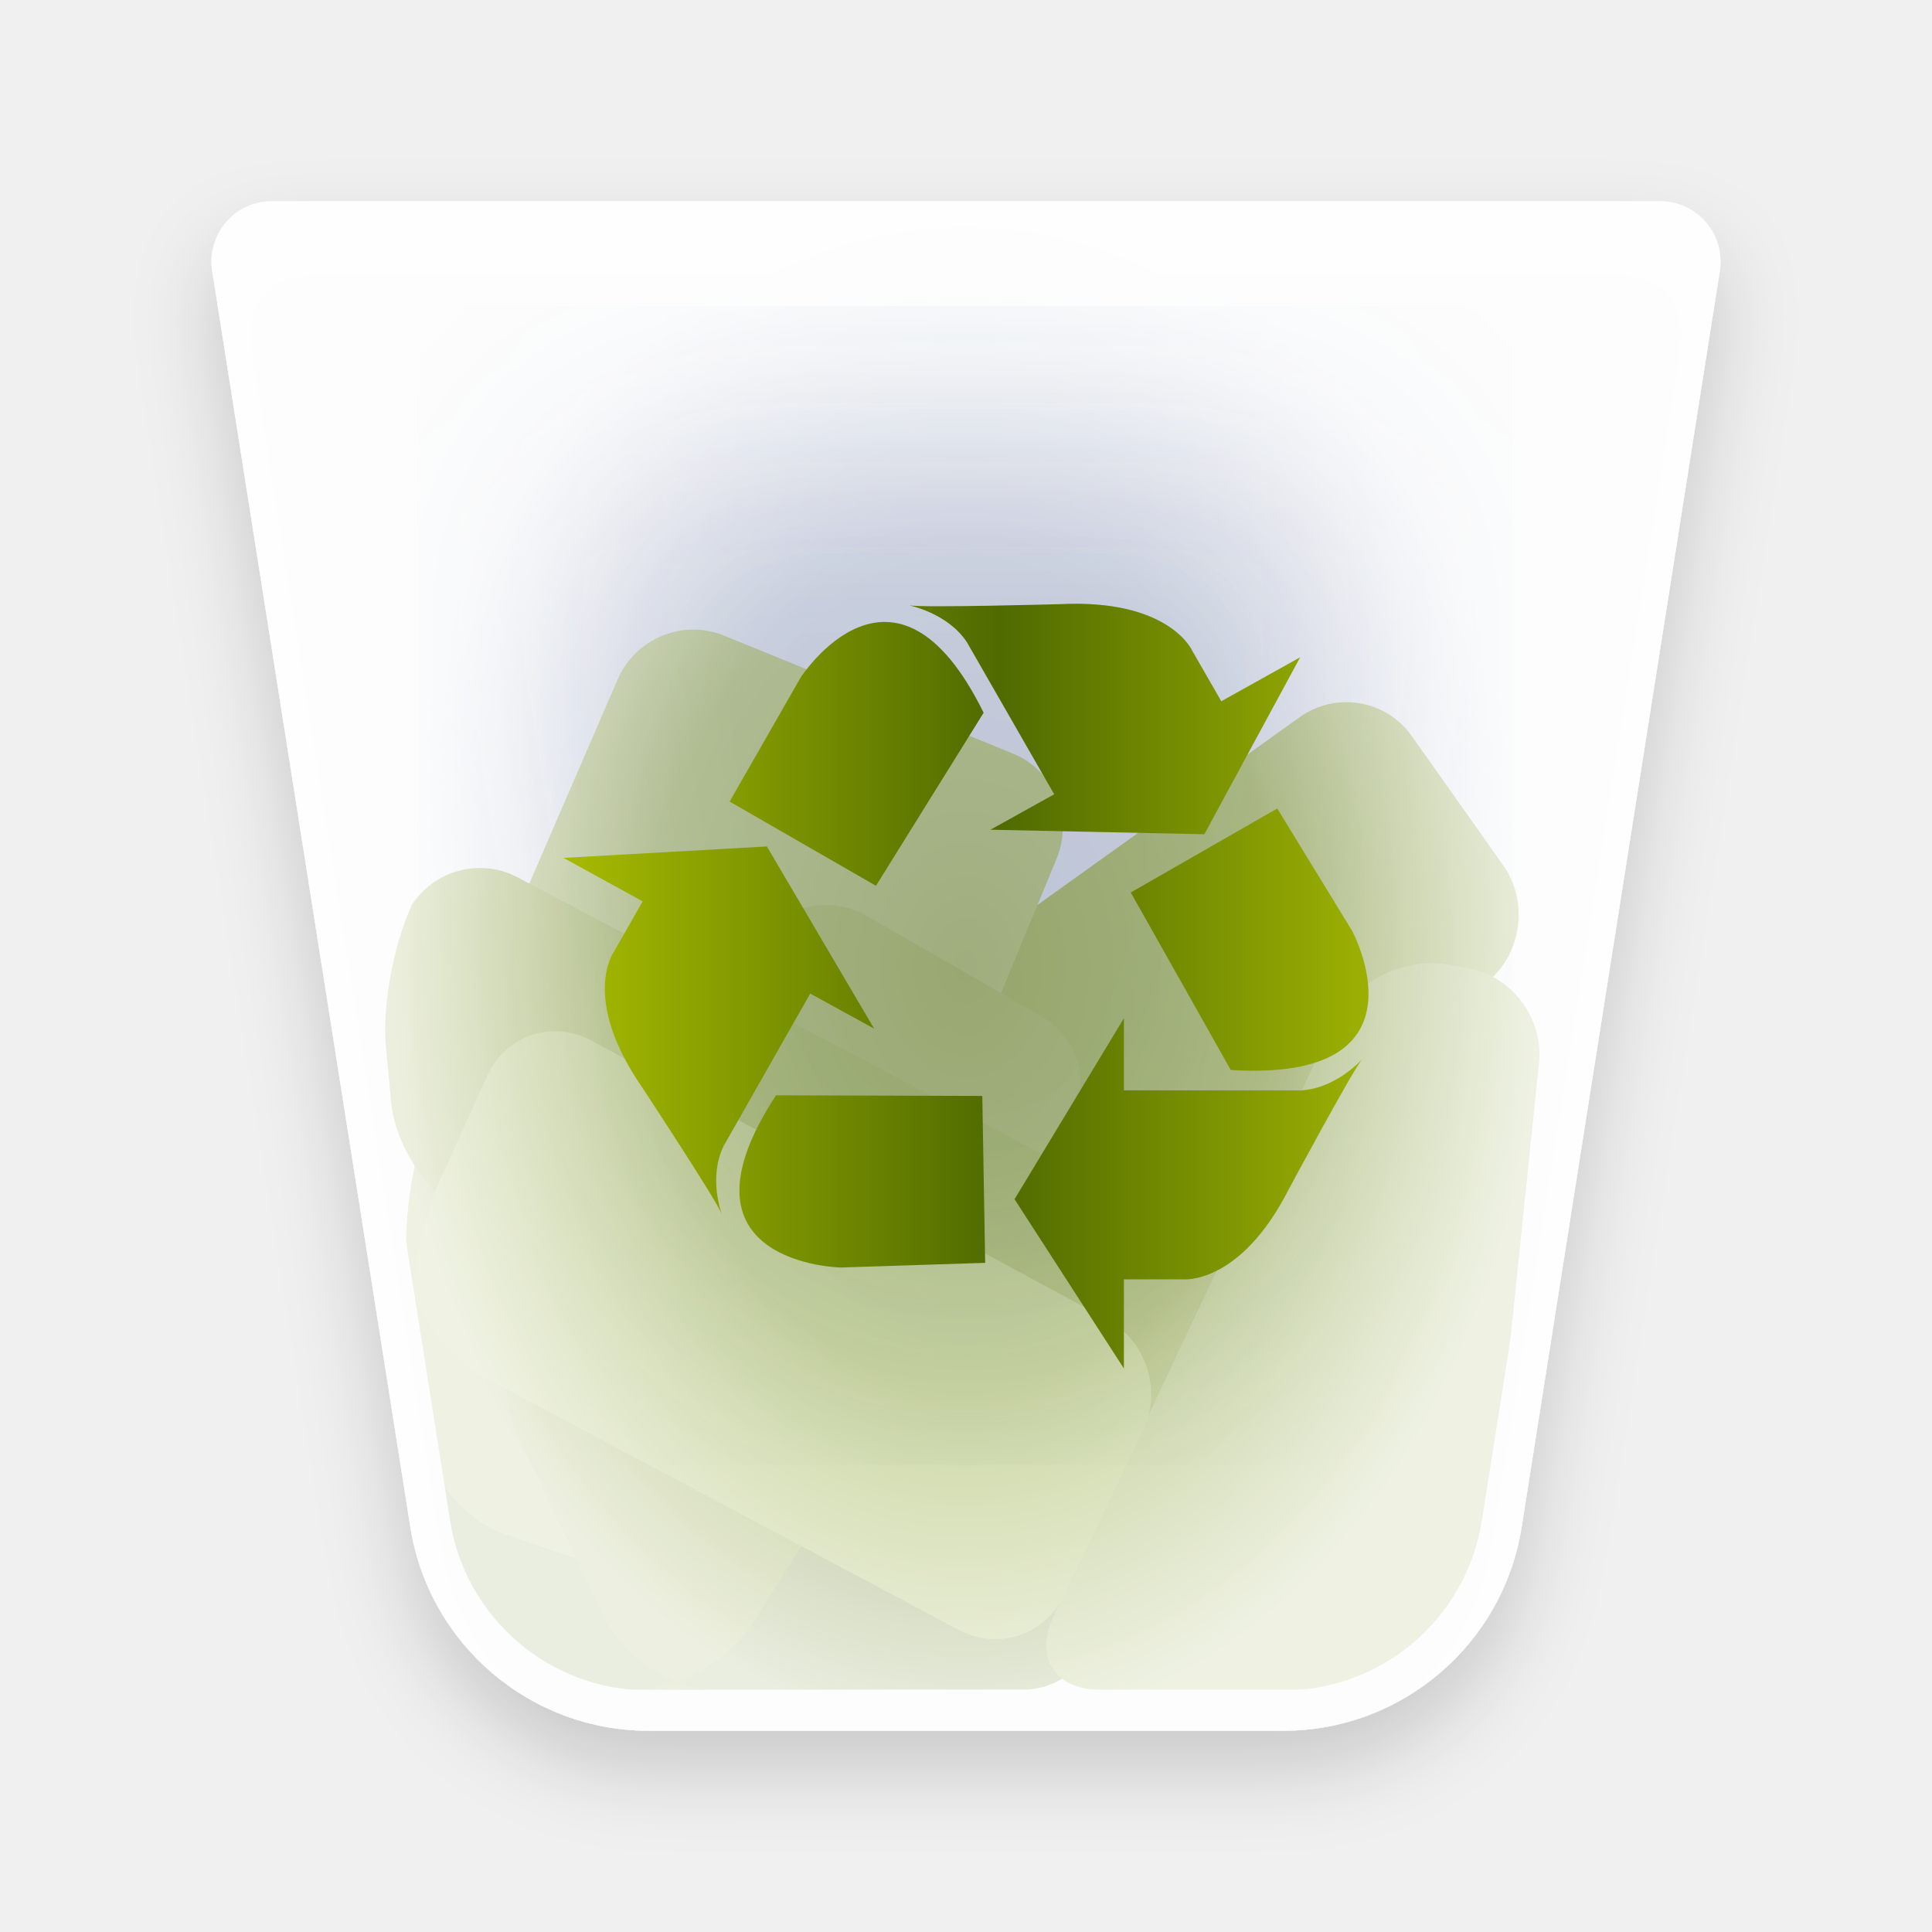
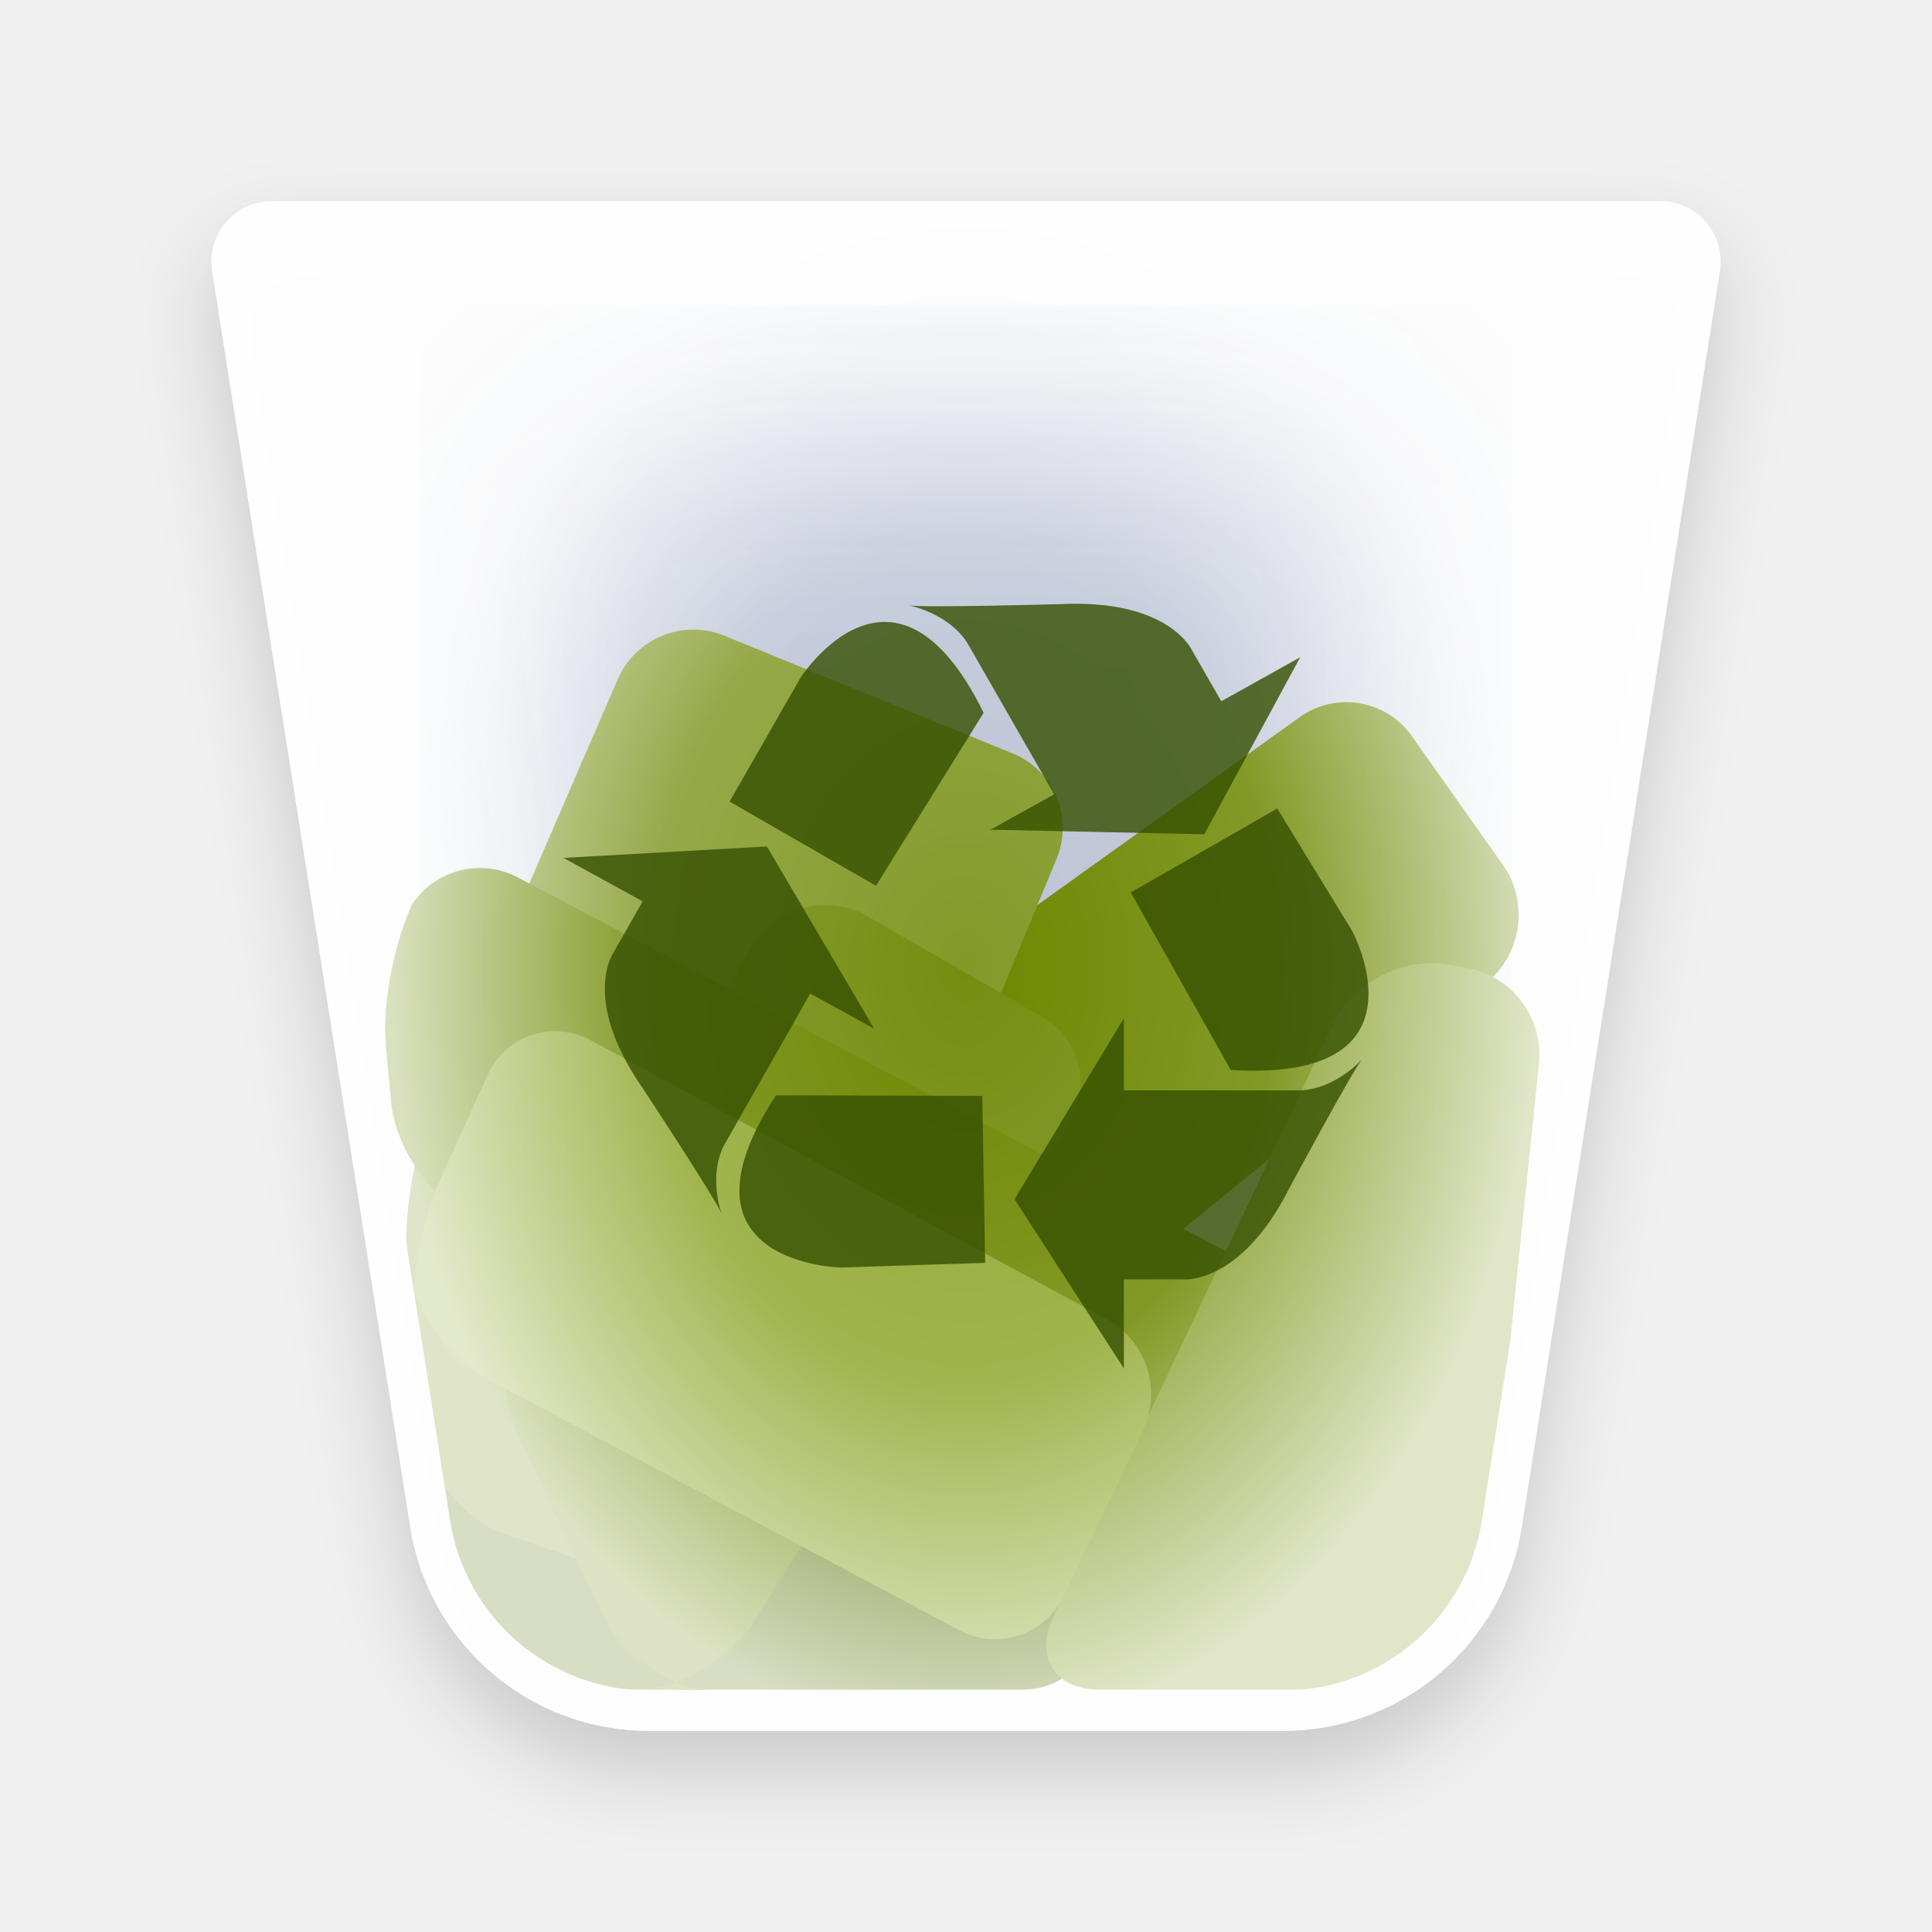
<svg xmlns="http://www.w3.org/2000/svg" xmlns:xlink="http://www.w3.org/1999/xlink" width="48" height="48" viewBox="0 0 48 48">
  <defs>
    <filter id="user-trash-full-48px-a" width="134.2%" height="134.2%" x="-17.1%" y="-17.1%" filterUnits="objectBoundingBox">
      <feOffset dy="1" in="SourceAlpha" result="shadowOffsetOuter1" />
      <feGaussianBlur in="shadowOffsetOuter1" result="shadowBlurOuter1" stdDeviation="1" />
      <feColorMatrix in="shadowBlurOuter1" result="shadowMatrixOuter1" values="0 0 0 0 0   0 0 0 0 0   0 0 0 0 0  0 0 0 0.2 0" />
      <feMerge>
        <feMergeNode in="shadowMatrixOuter1" />
        <feMergeNode in="SourceGraphic" />
      </feMerge>
    </filter>
    <path id="user-trash-full-48px-b" d="M1.755,0 L36.245,0 C37.073,-8.18313409e-16 37.745,0.672 37.745,1.5 C37.745,1.578 37.739,1.656 37.727,1.734 L32.805,32.935 C32.345,35.852 29.831,38 26.879,38 L11.121,38 C8.169,38 5.655,35.852 5.195,32.935 L0.273,1.734 C0.144,0.915 0.703,0.147 1.521,0.018 C1.599,0.006 1.677,1.56868827e-15 1.755,0 Z" />
    <filter id="user-trash-full-48px-c" width="169.3%" height="175%" x="-34.7%" y="-37.5%" filterUnits="objectBoundingBox">
      <feGaussianBlur in="SourceGraphic" stdDeviation="3" />
    </filter>
    <path id="user-trash-full-48px-e" d="M0.5,0 C0.474,0 0.448,0.002 0.422,0.006 C0.149,0.049 -0.037,0.305 0.006,0.578 L4.927,31.779 C5.311,34.21 7.406,36 9.866,36 L25.623,36 C28.084,36 30.179,34.21 30.562,31.779 L35.484,0.578 C35.488,0.552 35.49,0.526 35.49,0.5 C35.49,0.224 35.266,0 34.99,0 L0.5,0 Z" />
    <radialGradient id="user-trash-full-48px-g" cx="50%" cy="50%" r="50%" fx="50%" fy="50%" gradientTransform="matrix(0 1 -.76075 0 .88 0)">
      <stop offset="0%" stop-color="#FFF" stop-opacity="0" />
      <stop offset="54.567%" stop-color="#FFF" stop-opacity=".154" />
      <stop offset="100%" stop-color="#FFF" stop-opacity=".749" />
    </radialGradient>
    <path id="user-trash-full-48px-h" d="M1.755,0 L36.245,0 C37.073,-8.18313409e-16 37.745,0.672 37.745,1.5 C37.745,1.578 37.739,1.656 37.727,1.734 L32.805,32.935 C32.345,35.852 29.831,38 26.879,38 L11.121,38 C8.169,38 5.655,35.852 5.195,32.935 L0.273,1.734 C0.144,0.915 0.703,0.147 1.521,0.018 C1.599,0.006 1.677,1.56868827e-15 1.755,0 Z" />
-     <linearGradient id="user-trash-full-48px-i" x1="98.965%" x2="0%" y1="50%" y2="50%">
-       <stop offset="0%" stop-color="#9BAF03" />
-       <stop offset="45.365%" stop-color="#4F6A00" />
-       <stop offset="100%" stop-color="#A7BB00" />
-     </linearGradient>
  </defs>
  <g fill="none" fill-rule="evenodd">
    <g filter="url(#user-trash-full-48px-a)" transform="translate(5 5)">
      <mask id="user-trash-full-48px-d" fill="#fff">
        <use xlink:href="#user-trash-full-48px-b" />
      </mask>
      <use fill="#FFF" fill-opacity=".8" xlink:href="#user-trash-full-48px-b" />
      <path fill="#2D4688" fill-opacity=".3" d="M11.669,5 L26.331,5 C28.535,5 30.321,6.786 30.321,8.99 C30.321,9.198 30.305,9.406 30.273,9.612 L28.494,20.886 C27.757,25.558 23.73,29 19,29 C14.27,29 10.243,25.558 9.506,20.886 L7.727,9.612 C7.384,7.435 8.87,5.392 11.047,5.049 C11.253,5.016 11.46,5 11.669,5 Z" filter="url(#user-trash-full-48px-c)" mask="url(#user-trash-full-48px-d)" />
    </g>
-     <g opacity=".5" transform="translate(6.255 6)">
+     <g transform="translate(6.255 6)">
      <mask id="user-trash-full-48px-f" fill="#fff">
        <use xlink:href="#user-trash-full-48px-e" />
      </mask>
      <use fill="#FFF" fill-opacity="0" fill-rule="nonzero" xlink:href="#user-trash-full-48px-e" />
      <g mask="url(#user-trash-full-48px-f)">
        <g transform="translate(2.745 9)">
          <path fill="#617B13" d="M1.677,22.896 C1.768,23.998 2.028,25.765 2.689,26.625 C2.689,26.625 1.842,26.979 3.947,26.979 C5.455,26.979 16.4,26.979 16.4,26.979 C17.506,26.979 18.314,26.092 18.204,24.988 L17.828,21.238 C17.718,20.138 16.734,19.275 15.625,19.311 L3.423,19.702 C2.316,19.738 1.493,20.659 1.584,21.763 L1.677,22.896 Z" />
          <path fill="#6D8700" d="M10.621,10.709 C10.452,9.618 11.181,8.491 12.25,8.192 L25.829,4.398 C26.897,4.099 27.999,4.721 28.291,5.791 L29.328,9.586 C29.62,10.653 29.006,11.813 27.966,12.172 L13.602,17.135 C12.558,17.495 11.575,16.903 11.407,15.812 L10.621,10.709 Z" transform="rotate(-20 20.086 10.822)" />
          <path fill="#839928" d="M1.726,12.554 C1.288,13.566 1.011,15.28 1.107,16.381 L1.464,20.462 C1.561,21.563 2.478,22.745 3.536,23.108 L7.578,24.496 C8.626,24.855 9.821,24.311 10.241,23.295 L17.252,6.331 C17.675,5.308 17.182,4.138 16.173,3.725 L8.988,0.791 C7.969,0.375 6.787,0.861 6.35,1.87 L1.726,12.554 Z" />
          <path fill="#758D10" d="M5.995,25.16 C6.467,26.158 7.752,26.977 8.653,26.987 L6.851,26.967 C7.846,26.978 9.133,26.227 9.719,25.302 L17.544,12.932 C18.132,12.001 17.833,10.801 16.879,10.252 L12.542,7.759 C11.587,7.209 10.324,7.521 9.728,8.447 L4.099,17.186 C3.5,18.116 3.397,19.676 3.871,20.677 L5.995,25.16 Z" />
          <path fill="#6D8700" d="M1.15,7.62 C1.673,6.652 2.887,6.283 3.859,6.797 L23.269,17.043 C24.241,17.557 24.602,18.758 24.076,19.722 L22.315,22.949 C21.788,23.915 20.559,24.294 19.581,23.801 L2.685,15.283 C1.702,14.788 0.822,13.497 0.719,12.398 L0.587,10.994 C0.484,9.896 0.829,8.213 1.348,7.253 L1.15,7.62 Z" />
          <path fill="#869D29" d="M17.805,23.824 C17.308,24.876 17.17,25.17 17.17,25.17 C16.698,26.169 17.209,26.979 18.323,26.979 C18.323,26.979 23.421,26.979 25.526,26.979 C27.632,26.979 26.89,26.577 26.89,26.577 C27.416,25.646 27.935,23.992 28.048,22.899 L29.237,11.398 C29.351,10.297 28.562,9.249 27.473,9.056 L26.952,8.963 C25.864,8.77 24.603,9.417 24.128,10.425 L17.805,23.824 Z" />
          <path fill="#90A72F" d="M1.911,14.364 C1.457,15.367 1.159,17.079 1.245,18.182 L1.096,16.269 C1.182,17.375 2.043,18.694 3.01,19.208 L14.821,25.496 C15.792,26.013 16.966,25.623 17.443,24.626 L19.399,20.536 C19.876,19.538 19.475,18.304 18.5,17.777 L5.696,10.855 C4.722,10.329 3.561,10.723 3.11,11.718 L1.911,14.364 Z" />
        </g>
      </g>
    </g>
    <use fill="url(#user-trash-full-48px-g)" fill-rule="nonzero" transform="translate(5 5)" xlink:href="#user-trash-full-48px-h" />
-     <path fill="url(#user-trash-full-48px-i)" d="M24.438,17.708 C22.223,13.208 19.893,16.831 19.893,16.831 L18.127,19.915 L21.763,22.007 L24.438,17.708 Z M32.303,16.329 L30.343,17.422 L29.624,16.173 C29.624,16.173 29.069,14.874 26.331,15.01 C26.331,15.01 22.938,15.104 22.585,15.04 C22.585,15.04 23.546,15.227 24.025,15.96 L26.191,19.734 L24.608,20.614 L29.921,20.727 L32.303,16.329 Z M19.28,27.212 C16.532,31.411 20.888,31.491 20.888,31.491 L24.476,31.375 L24.405,27.228 L19.28,27.212 Z M14,21.314 L15.967,22.394 L15.253,23.646 C15.253,23.646 14.417,24.791 15.958,27.02 C15.958,27.02 17.807,29.829 17.93,30.159 C17.93,30.159 17.592,29.253 17.98,28.469 L20.13,24.685 L21.718,25.556 L19.053,21.03 L14,21.314 Z M30.578,26.583 C35.643,26.898 33.588,23.118 33.588,23.118 L31.733,20.087 L28.093,22.174 L30.578,26.583 Z M25.206,29.794 L27.923,25.297 L27.923,27.09 L32.324,27.09 C33.209,27.041 33.848,26.308 33.848,26.308 C33.616,26.573 32.026,29.534 32.026,29.534 C30.803,31.946 29.379,31.785 29.379,31.785 L27.923,31.785 L27.923,34 L25.206,29.794 Z" />
+     <path fill="#354F00" fill-opacity=".8" d="M24.438,17.708 C22.223,13.208 19.893,16.831 19.893,16.831 L18.127,19.915 L21.763,22.007 L24.438,17.708 Z M32.303,16.329 L30.343,17.422 L29.624,16.173 C29.624,16.173 29.069,14.874 26.331,15.01 C26.331,15.01 22.938,15.104 22.585,15.04 C22.585,15.04 23.546,15.227 24.025,15.96 L26.191,19.734 L24.608,20.614 L29.921,20.727 L32.303,16.329 Z M19.28,27.212 C16.532,31.411 20.888,31.491 20.888,31.491 L24.476,31.375 L24.405,27.228 L19.28,27.212 Z M14,21.314 L15.967,22.394 L15.253,23.646 C15.253,23.646 14.417,24.791 15.958,27.02 C15.958,27.02 17.807,29.829 17.93,30.159 C17.93,30.159 17.592,29.253 17.98,28.469 L20.13,24.685 L21.718,25.556 L19.053,21.03 L14,21.314 Z M30.578,26.583 C35.643,26.898 33.588,23.118 33.588,23.118 L31.733,20.087 L28.093,22.174 L30.578,26.583 Z M25.206,29.794 L27.923,25.297 L27.923,27.09 L32.324,27.09 C33.209,27.041 33.848,26.308 33.848,26.308 C33.616,26.573 32.026,29.534 32.026,29.534 C30.803,31.946 29.379,31.785 29.379,31.785 L27.923,31.785 L27.923,34 L25.206,29.794 Z" />
  </g>
</svg>
